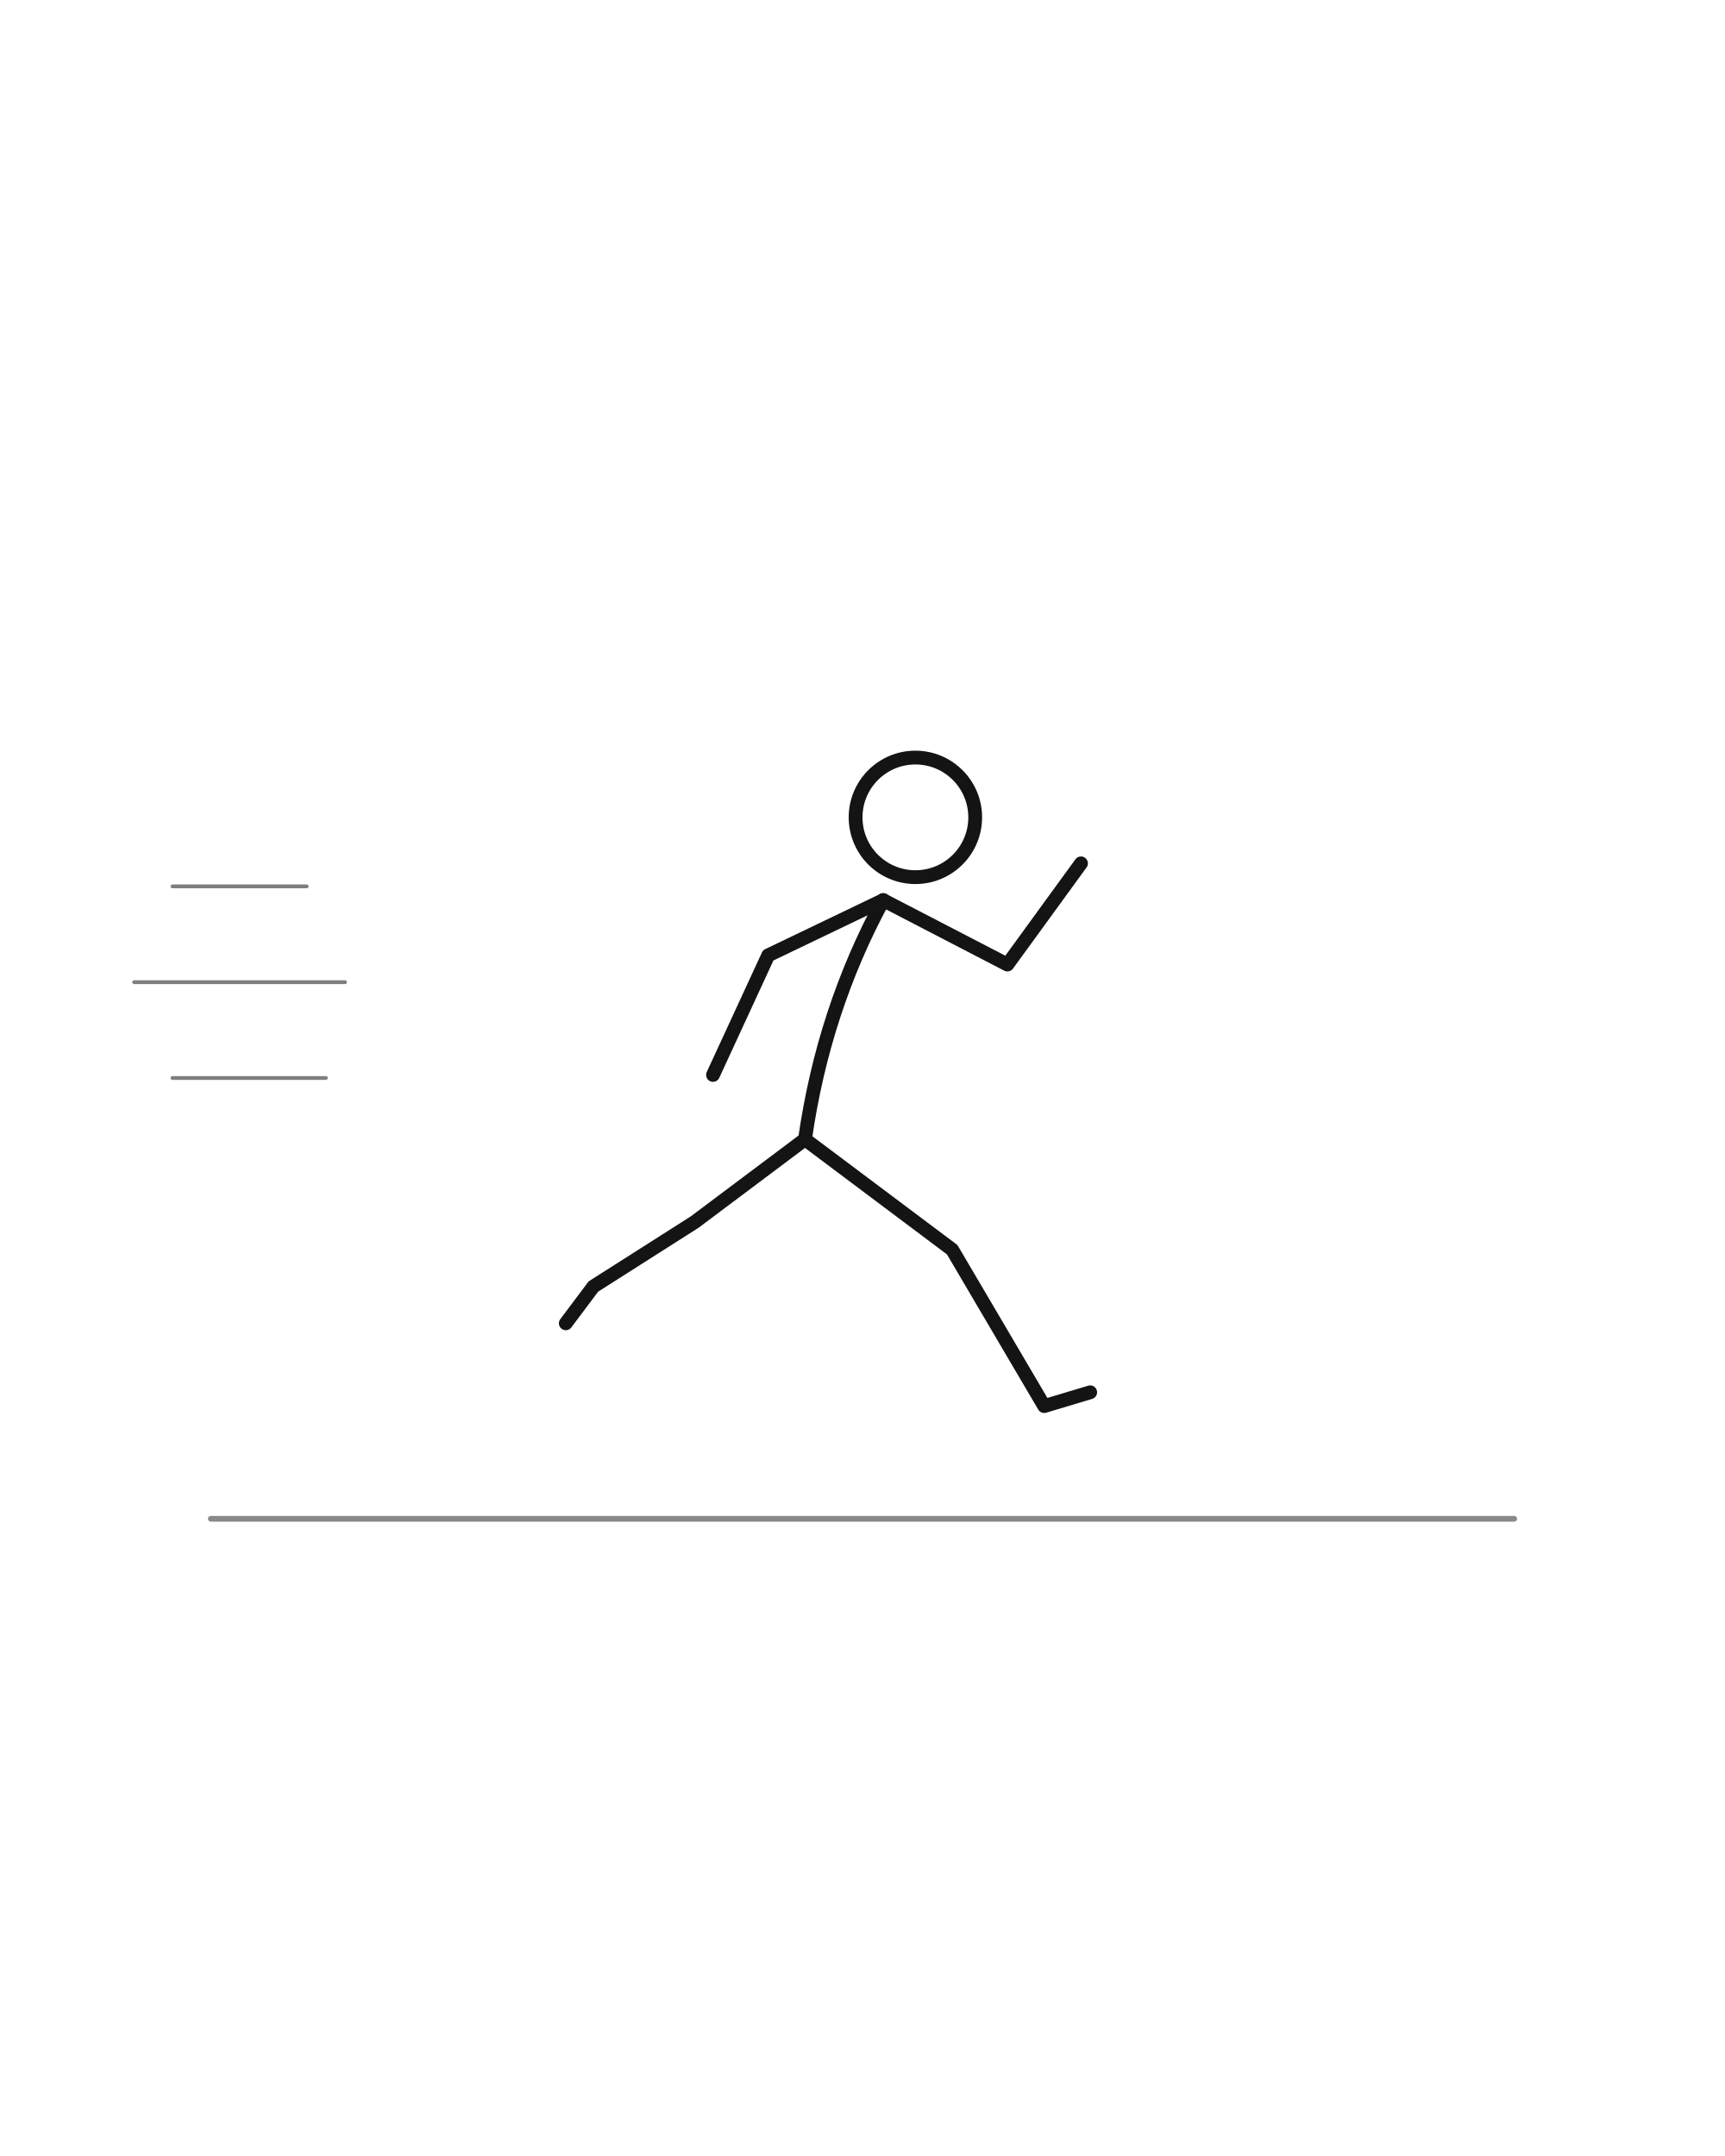
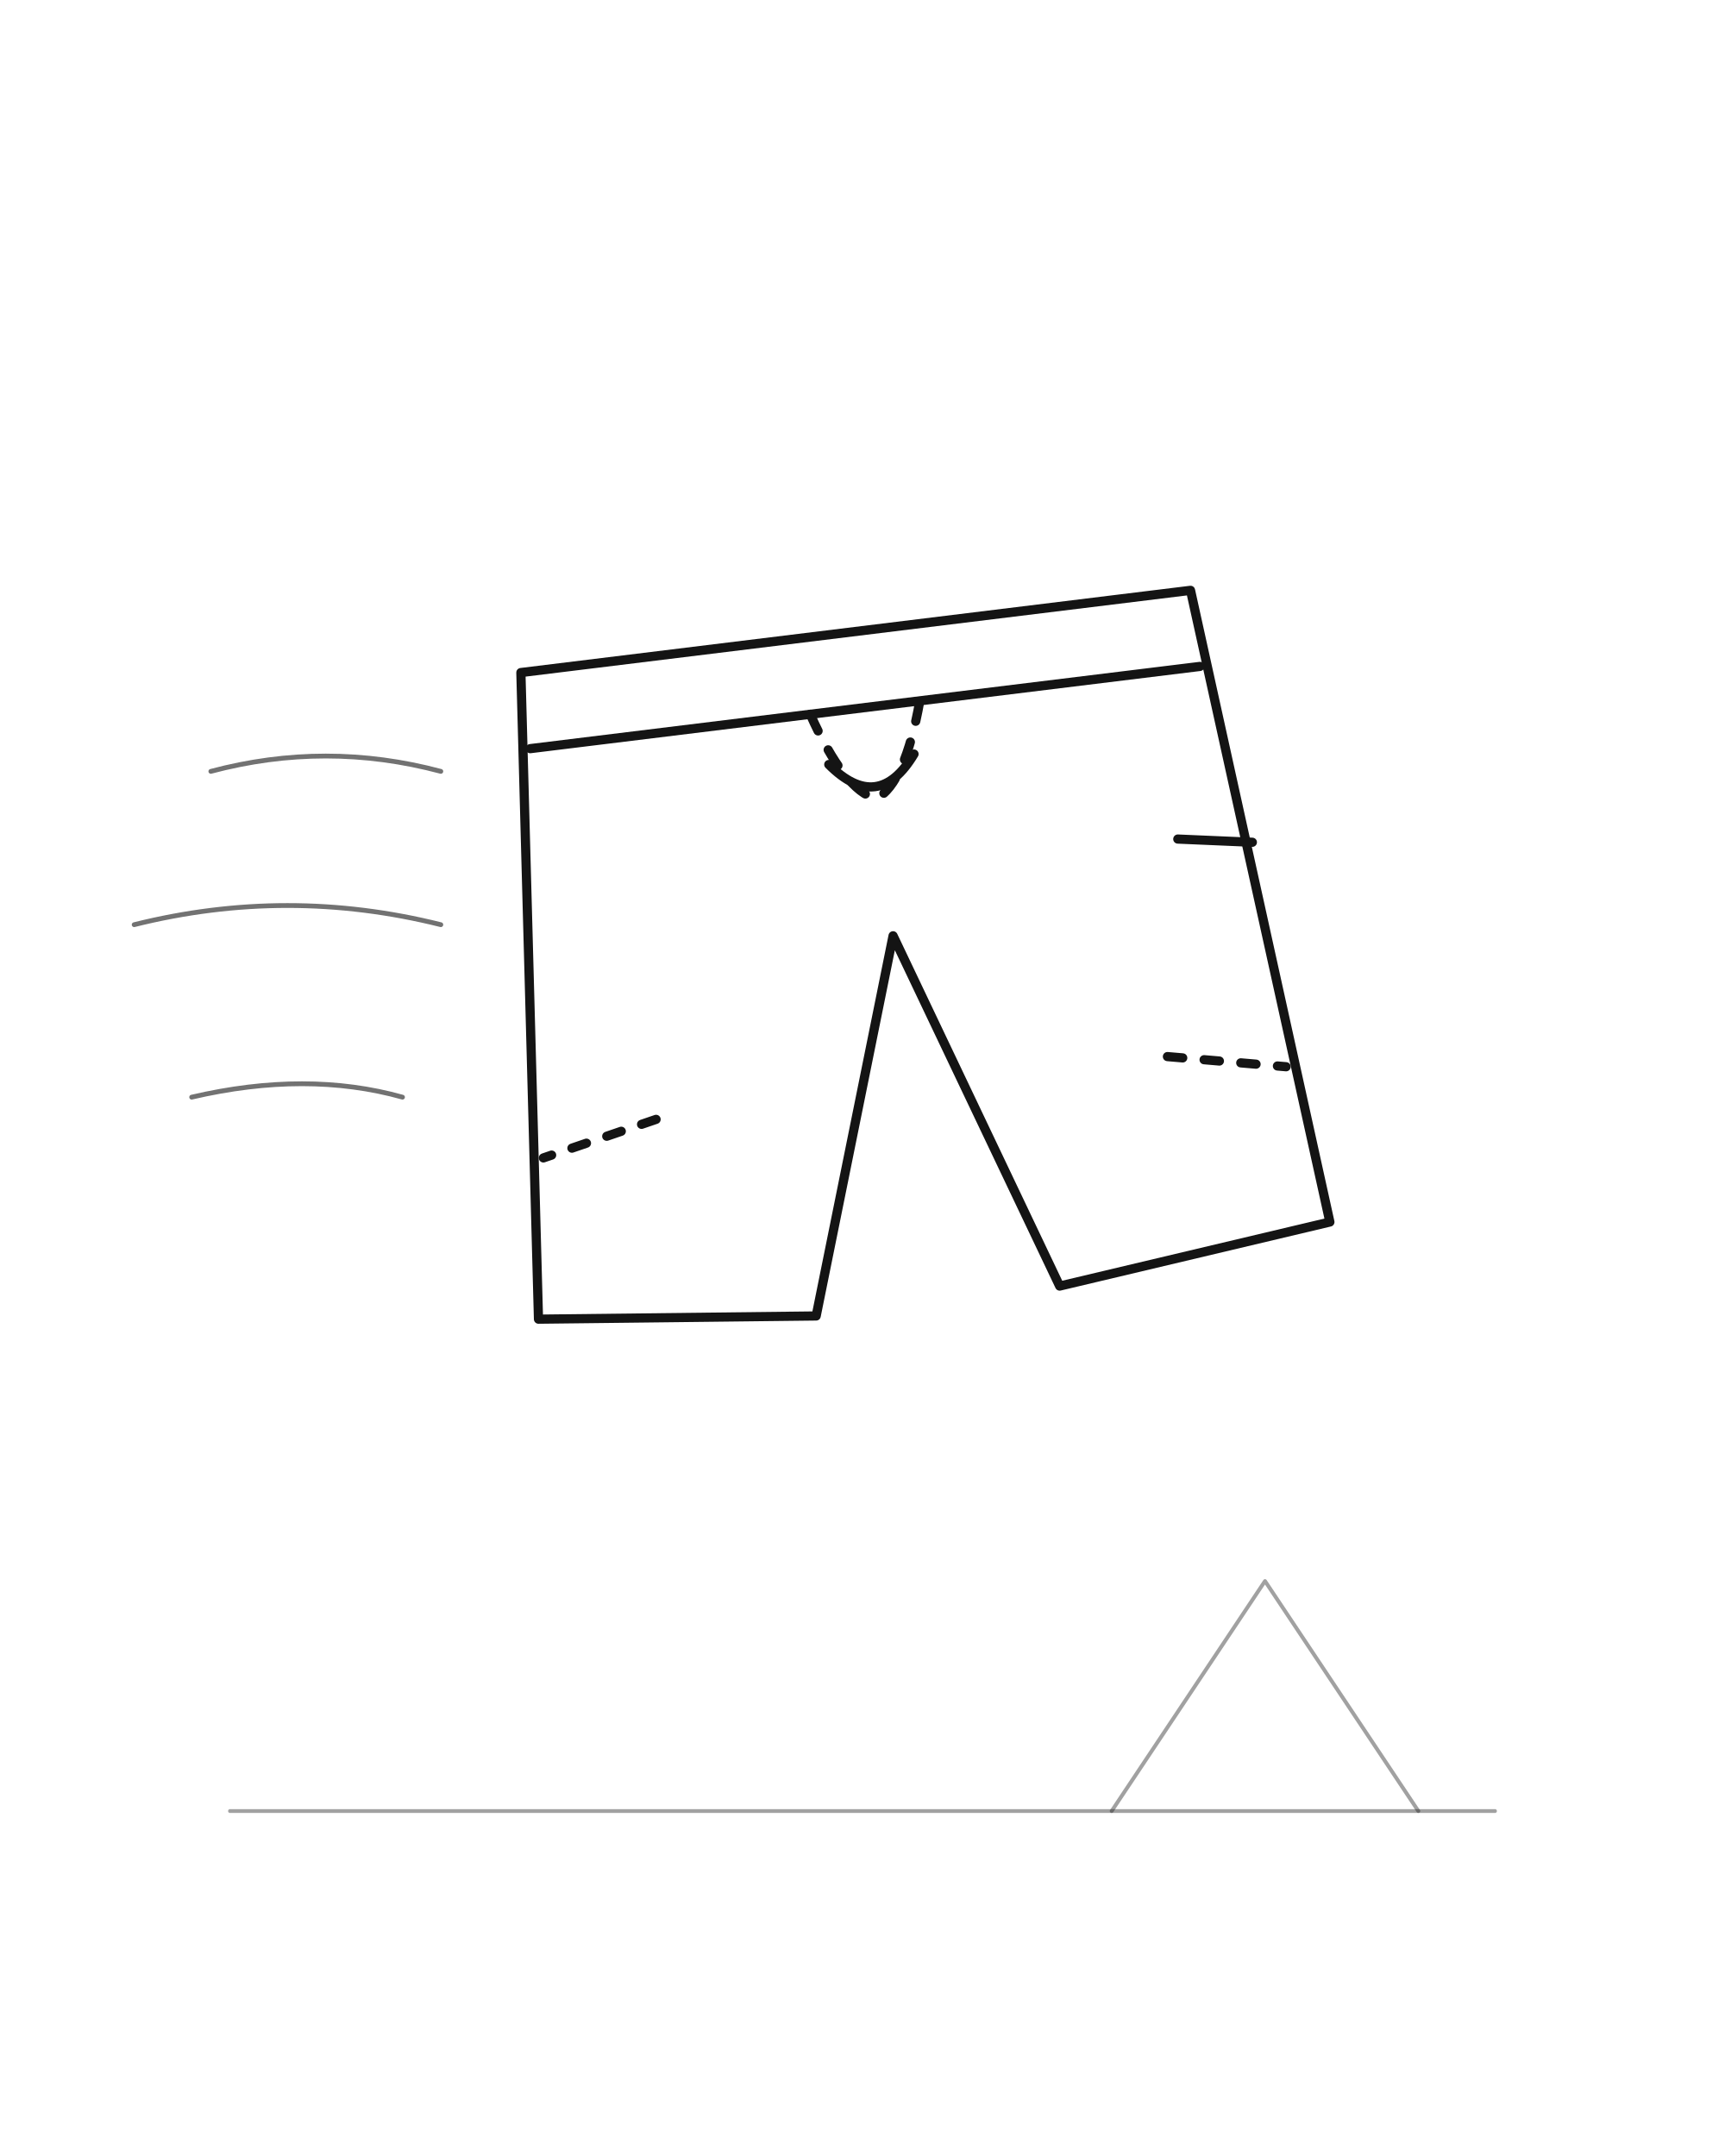
<svg xmlns="http://www.w3.org/2000/svg" viewBox="0 0 900 1125" fill="none" stroke="#141414" stroke-width="3" stroke-linecap="round" stroke-linejoin="round">
-   <g transform="translate(420,522.5) scale(2.4)">
-     <circle cx="24" cy="-40" r="13" />
-     <path d="M 0 30 Q 4 2 17 -22" />
-     <path d="M 17 -22 L 44 -8 L 60 -30" />
-     <path d="M 17 -22 L -8 -10 L -20 16" />
-     <path d="M 0 30 L 32 54 L 52 88 L 62 85" />
-     <path d="M 0 30 L -24 48 L -46 62 L -52 70" />
+   <g transform="rotate(-7 450 522.5)">
+     <g transform="translate(470,522.5) scale(1.6)">
+       <path d="M -110 -120 L 110 -120 L 130 90 L 40 100 L 0 -20 L -40 100 L -130 90 Z" />
+       <path d="M -110 -95 L 110 -95" />
+       <path d="M -18 -95 q 8 26 18 30 q 10 -4 18 -30" stroke-dasharray="6 7" />
+       <path d="M -14 -78 q 14 18 28 0" />
+       <path d="M 96 -40 L 120 -36" />
+       <path d="M 84 30 L 122 38" stroke-dasharray="5 7" />
+       <path d="M -84 30 L -122 38" stroke-dasharray="5 7" />
+     </g>
  </g>
-   <path d="M 110 792.5 L 790 792.5" opacity="0.5" />
-   <path d="M 160 462.5 l -70 0 M 180 512.5 l -110 0 M 170 562.5 l -80 0" stroke-width="2" opacity="0.55" />
+   <path d="M 110 402.5 q 60 -16 120 0 M 70 482.5 q 80 -20 160 0 M 100 572.5 q 60 -14 110 0" stroke-width="2.5" opacity="0.6" />
+   <path d="M 120 945 L 780 945" stroke-width="2" opacity="0.4" />
+   <path d="M 580 945 L 660 825 L 740 945" stroke-width="2" opacity="0.4" />
</svg>
